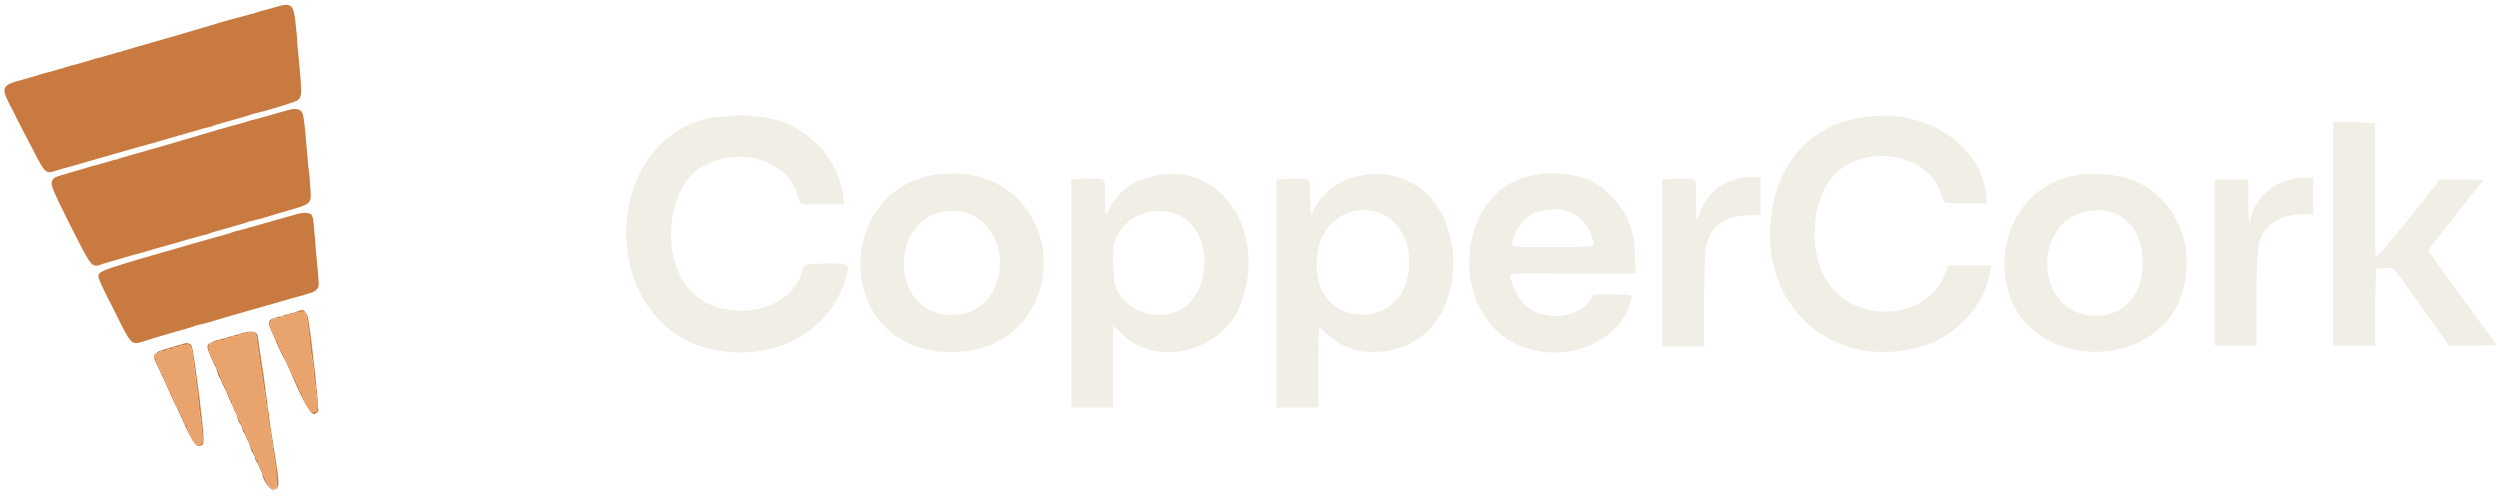
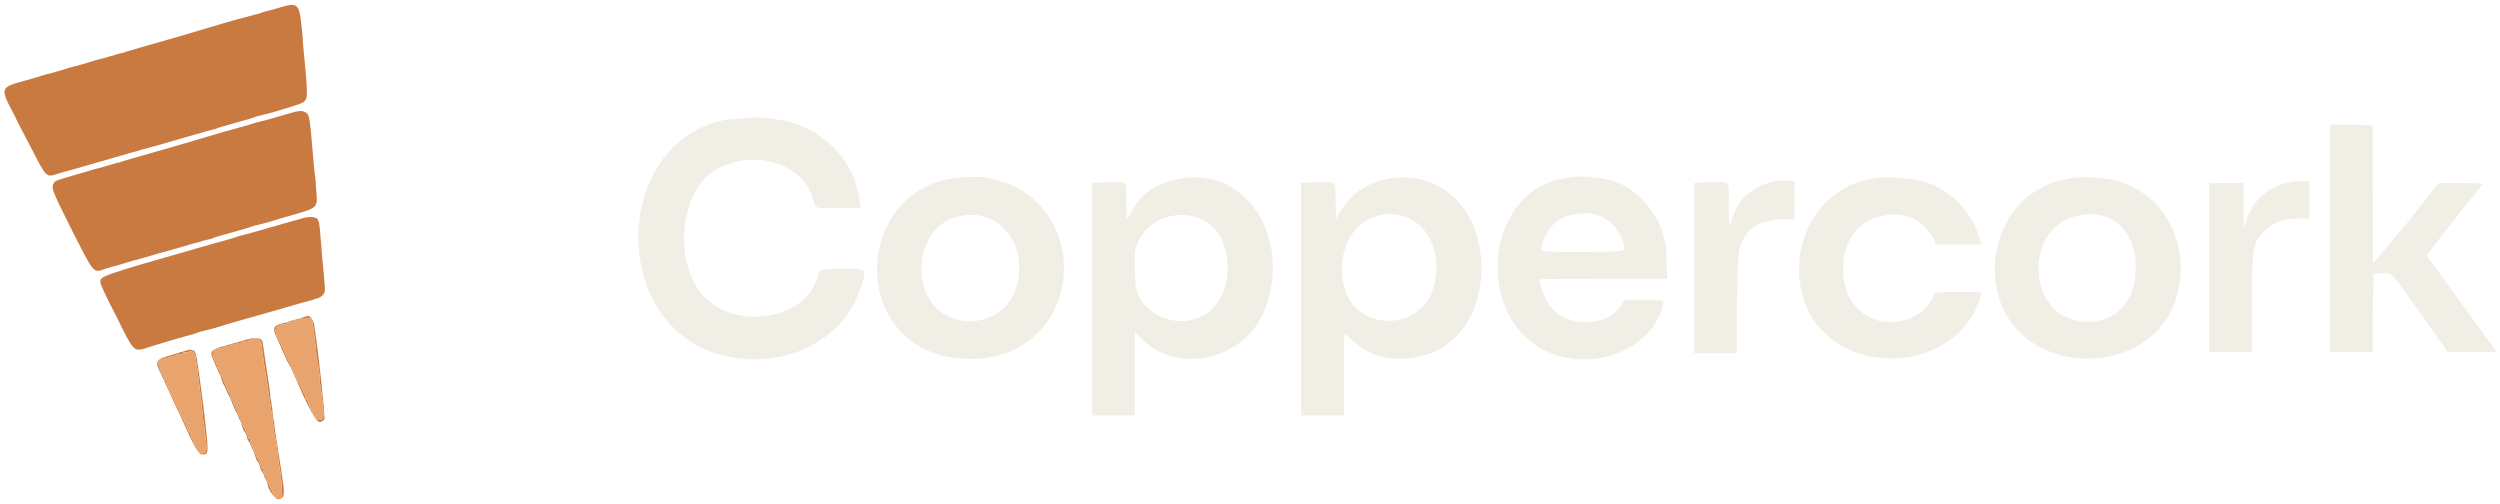
- <svg xmlns="http://www.w3.org/2000/svg" viewBox="0 0 2742 542" width="2742" height="542">
+ <svg xmlns="http://www.w3.org/2000/svg" viewBox="0 0 2690 542" width="2690" height="542">
  <path fill="#C97A40" fill-rule="evenodd" d="M 305 7 C 301 8, 295 10, 291 11 C 286 12, 280 14, 278 15 C 276 15, 270 17, 266 18 C 250 22, 244 24, 190 40 C 159 49, 133 56, 132 57 C 130 57, 127 58, 124 59 C 120 60, 114 62, 110 63 C 105 64, 99 66, 96 67 C 92 68, 86 70, 82 71 C 77 72, 71 74, 68 75 C 64 76, 58 78, 54 79 C 49 80, 43 82, 40 83 C 36 84, 30 86, 26 87 C 0 94, 0 95, 15 123 C 20 134, 30 152, 36 164 C 50 191, 50 191, 62 187 C 68 185, 77 183, 90 179 C 94 178, 100 176, 104 175 C 108 174, 114 172, 118 171 C 121 170, 128 168, 132 167 C 135 166, 142 164, 146 163 C 149 162, 156 160, 160 159 C 168 157, 178 154, 188 151 C 192 150, 198 148, 202 147 C 206 146, 212 144, 216 143 C 219 142, 226 140, 231 139 C 236 137, 243 135, 247 134 C 251 133, 257 131, 261 130 C 265 129, 272 127, 277 125 C 282 124, 289 122, 293 121 C 326 111, 327 111, 329 107 C 331 104, 331 96, 326 47 C 326 42, 325 32, 324 24 C 322 5, 319 3, 305 7 M 315 121 C 311 122, 305 124, 301 125 C 291 128, 280 131, 275 132 C 272 133, 266 135, 262 136 C 247 140, 240 142, 186 158 C 155 167, 129 174, 128 175 C 126 175, 123 176, 120 177 C 116 178, 110 180, 106 181 C 101 182, 95 184, 92 185 C 88 186, 82 188, 78 189 C 61 194, 60 194, 58 197 C 55 202, 55 203, 77 247 C 102 296, 100 294, 114 289 C 118 288, 124 286, 128 285 C 138 282, 148 279, 156 277 C 166 274, 176 271, 184 269 C 188 268, 194 266, 198 265 C 201 264, 208 262, 212 261 C 215 260, 222 258, 227 257 C 232 255, 239 253, 243 252 C 247 251, 253 249, 257 248 C 261 247, 268 245, 273 243 C 278 242, 285 240, 289 239 C 292 238, 299 236, 302 235 C 306 234, 312 232, 316 231 C 343 223, 342 224, 340 202 C 340 197, 339 188, 338 181 C 333 122, 333 124, 329 121 C 326 119, 322 119, 315 121 M 325 235 C 321 236, 315 238, 311 239 C 307 240, 300 242, 297 243 C 293 244, 286 246, 283 247 C 272 250, 262 253, 257 254 C 252 256, 245 258, 230 262 C 104 298, 108 297, 108 304 C 108 306, 115 321, 125 340 C 144 379, 144 378, 156 375 C 161 373, 172 370, 185 366 C 189 365, 195 363, 199 362 C 203 361, 210 359, 215 357 C 220 356, 227 354, 231 353 C 234 352, 241 350, 244 349 C 254 346, 272 341, 286 337 C 290 336, 296 334, 300 333 C 303 332, 310 330, 314 329 C 317 328, 324 326, 328 325 C 331 324, 336 323, 338 322 C 343 321, 347 319, 349 315 C 350 312, 350 313, 347 280 C 346 273, 346 263, 345 257 C 344 240, 343 237, 341 235 C 338 233, 331 233, 325 235 M 322 343 C 317 344, 311 346, 308 347 C 293 350, 292 352, 300 368 C 302 373, 305 380, 307 384 C 309 389, 313 395, 315 400 C 318 407, 321 413, 327 427 C 340 454, 343 458, 349 451 C 350 448, 343 381, 338 349 C 337 344, 333 339, 331 340 C 331 340, 327 341, 322 343 M 330 342 C 329 343, 327 343, 325 343 C 324 343, 322 343, 322 344 C 321 345, 320 345, 318 345 C 316 345, 315 345, 315 346 C 314 347, 313 347, 311 347 C 309 347, 308 347, 308 348 C 307 349, 306 349, 305 349 C 296 349, 294 355, 300 366 C 302 369, 303 372, 303 373 C 303 373, 303 374, 304 374 C 305 374, 305 375, 305 375 C 305 376, 306 379, 307 381 C 309 385, 316 400, 320 409 C 322 413, 325 418, 326 421 C 328 425, 329 428, 329 429 C 329 429, 329 430, 330 430 C 331 430, 331 431, 331 431 C 331 432, 332 435, 333 437 C 334 440, 336 443, 336 444 C 339 450, 341 452, 344 452 C 349 451, 349 449, 346 424 C 345 419, 344 411, 344 408 C 344 404, 343 396, 342 392 C 341 387, 340 379, 340 376 C 336 341, 336 344, 334 342 C 332 342, 331 342, 330 342 M 267 365 C 263 366, 257 368, 253 369 C 249 370, 243 372, 239 373 C 234 374, 231 376, 229 377 C 226 381, 227 381, 235 400 C 237 403, 238 406, 238 407 C 238 407, 239 410, 240 413 C 242 415, 243 419, 244 421 C 245 423, 247 427, 248 429 C 249 432, 251 436, 252 439 C 253 441, 256 446, 257 450 C 259 453, 260 456, 260 457 C 260 457, 261 460, 262 463 C 264 465, 266 469, 266 472 C 267 474, 270 478, 271 482 C 273 485, 274 488, 274 489 C 274 489, 275 492, 276 495 C 278 497, 280 501, 280 504 C 281 506, 284 510, 285 514 C 287 517, 288 521, 288 521 C 288 526, 296 537, 299 537 C 305 537, 306 534, 305 523 C 303 507, 302 503, 299 483 C 297 471, 295 458, 295 454 C 294 450, 293 444, 293 440 C 292 436, 292 431, 291 428 C 291 424, 289 411, 287 398 C 285 384, 283 372, 283 371 C 283 364, 278 362, 267 365 M 272 365 C 270 365, 268 366, 268 366 C 267 367, 265 367, 264 367 C 262 367, 261 367, 261 368 C 260 369, 259 369, 257 369 C 255 369, 254 369, 254 370 C 253 371, 252 371, 250 371 C 248 371, 247 371, 247 372 C 246 373, 245 373, 243 373 C 241 373, 240 373, 240 374 C 239 375, 238 375, 236 375 C 229 375, 227 380, 231 388 C 232 391, 234 393, 234 395 C 234 396, 236 399, 237 401 C 238 404, 240 408, 241 411 C 242 413, 244 417, 245 420 C 246 422, 248 425, 248 427 C 248 428, 250 430, 251 433 C 252 435, 253 438, 253 439 C 253 439, 253 440, 254 440 C 255 440, 255 441, 255 442 C 255 442, 255 444, 256 445 C 257 447, 261 456, 262 459 C 262 460, 264 462, 265 465 C 266 467, 267 470, 267 471 C 267 471, 267 472, 268 472 C 269 472, 269 473, 269 474 C 269 474, 269 476, 270 477 C 271 479, 275 488, 276 491 C 276 492, 278 494, 279 497 C 280 499, 281 502, 281 503 C 281 503, 281 504, 282 504 C 283 504, 283 505, 283 506 C 283 506, 283 508, 284 509 C 285 511, 289 520, 290 523 C 295 534, 296 536, 300 536 C 304 536, 304 536, 303 527 C 303 519, 303 515, 300 498 C 299 490, 298 481, 296 470 C 295 466, 294 460, 294 456 C 293 452, 293 446, 292 443 C 290 430, 289 423, 288 416 C 285 398, 283 383, 282 376 C 282 367, 279 363, 275 364 C 275 364, 273 364, 272 365 M 188 381 C 166 387, 166 388, 174 404 C 184 425, 191 442, 194 447 C 209 481, 213 488, 217 489 C 225 489, 225 490, 219 438 C 211 377, 211 379, 208 377 C 206 377, 205 376, 205 376 C 205 376, 197 378, 188 381 M 204 378 C 203 379, 201 379, 200 379 C 198 379, 197 379, 197 380 C 196 381, 195 381, 193 381 C 191 381, 190 381, 190 382 C 189 383, 188 383, 186 383 C 184 383, 183 383, 183 384 C 182 385, 181 385, 179 385 C 177 385, 176 385, 176 386 C 175 387, 174 387, 173 387 C 169 387, 170 393, 174 402 C 176 405, 177 408, 177 409 C 177 409, 177 410, 178 410 C 179 410, 179 411, 179 411 C 179 412, 180 415, 181 417 C 184 423, 191 438, 193 443 C 194 445, 197 450, 199 455 C 201 460, 203 464, 203 465 C 203 465, 203 466, 204 466 C 205 466, 205 467, 205 467 C 205 468, 206 471, 207 473 C 208 476, 210 479, 210 480 C 213 486, 215 488, 218 488 C 223 487, 223 485, 220 460 C 219 455, 218 447, 218 443 C 217 439, 217 432, 216 427 C 214 410, 213 403, 212 395 C 210 381, 210 380, 207 378 C 206 378, 205 378, 204 378" />
  <path fill="#E9A46E" d="M 330 342 C 329 343, 327 343, 325 343 C 324 343, 322 343, 322 344 C 321 345, 320 345, 318 345 C 316 345, 315 345, 315 346 C 314 347, 313 347, 311 347 C 309 347, 308 347, 308 348 C 307 349, 306 349, 305 349 C 296 349, 294 355, 300 366 C 302 369, 303 372, 303 373 C 303 373, 303 374, 304 374 C 305 374, 305 375, 305 375 C 305 376, 306 379, 307 381 C 309 385, 316 400, 320 409 C 322 413, 325 418, 326 421 C 328 425, 329 428, 329 429 C 329 429, 329 430, 330 430 C 331 430, 331 431, 331 431 C 331 432, 332 435, 333 437 C 334 440, 336 443, 336 444 C 339 450, 341 452, 344 452 C 349 451, 349 449, 346 424 C 345 419, 344 411, 344 408 C 344 404, 343 396, 342 392 C 341 387, 340 379, 340 376 C 336 341, 336 344, 334 342 C 332 342, 331 342, 330 342 M 272 365 C 270 365, 268 366, 268 366 C 267 367, 265 367, 264 367 C 262 367, 261 367, 261 368 C 260 369, 259 369, 257 369 C 255 369, 254 369, 254 370 C 253 371, 252 371, 250 371 C 248 371, 247 371, 247 372 C 246 373, 245 373, 243 373 C 241 373, 240 373, 240 374 C 239 375, 238 375, 236 375 C 229 375, 227 380, 231 388 C 232 391, 234 393, 234 395 C 234 396, 236 399, 237 401 C 238 404, 240 408, 241 411 C 242 413, 244 417, 245 420 C 246 422, 248 425, 248 427 C 248 428, 250 430, 251 433 C 252 435, 253 438, 253 439 C 253 439, 253 440, 254 440 C 255 440, 255 441, 255 442 C 255 442, 255 444, 256 445 C 257 447, 261 456, 262 459 C 262 460, 264 462, 265 465 C 266 467, 267 470, 267 471 C 267 471, 267 472, 268 472 C 269 472, 269 473, 269 474 C 269 474, 269 476, 270 477 C 271 479, 275 488, 276 491 C 276 492, 278 494, 279 497 C 280 499, 281 502, 281 503 C 281 503, 281 504, 282 504 C 283 504, 283 505, 283 506 C 283 506, 283 508, 284 509 C 285 511, 289 520, 290 523 C 295 534, 296 536, 300 536 C 304 536, 304 536, 303 527 C 303 519, 303 515, 300 498 C 299 490, 298 481, 296 470 C 295 466, 294 460, 294 456 C 293 452, 293 446, 292 443 C 290 430, 289 423, 288 416 C 285 398, 283 383, 282 376 C 282 367, 279 363, 275 364 C 275 364, 273 364, 272 365 M 204 378 C 203 379, 201 379, 200 379 C 198 379, 197 379, 197 380 C 196 381, 195 381, 193 381 C 191 381, 190 381, 190 382 C 189 383, 188 383, 186 383 C 184 383, 183 383, 183 384 C 182 385, 181 385, 179 385 C 177 385, 176 385, 176 386 C 175 387, 174 387, 173 387 C 169 387, 170 393, 174 402 C 176 405, 177 408, 177 409 C 177 409, 177 410, 178 410 C 179 410, 179 411, 179 411 C 179 412, 180 415, 181 417 C 184 423, 191 438, 193 443 C 194 445, 197 450, 199 455 C 201 460, 203 464, 203 465 C 203 465, 203 466, 204 466 C 205 466, 205 467, 205 467 C 205 468, 206 471, 207 473 C 208 476, 210 479, 210 480 C 213 486, 215 488, 218 488 C 223 487, 223 485, 220 460 C 219 455, 218 447, 218 443 C 217 439, 217 432, 216 427 C 214 410, 213 403, 212 395 C 210 381, 210 380, 207 378 C 206 378, 205 378, 204 378" />
-   <path fill="#F1EEE6" fill-rule="evenodd" d="M 795 128 C 788 128, 782 129, 780 129 C 658 154, 655 350, 776 382 C 842 399, 907 368, 926 310 C 933 288, 934 289, 904 289 C 880 290, 882 289, 879 300 C 865 346, 786 356, 754 315 C 723 275, 734 200, 773 181 C 815 160, 865 177, 875 215 C 878 225, 876 224, 902 224 L 926 224 925 218 C 925 212, 924 209, 921 198 C 911 166, 883 140, 849 131 C 841 129, 834 128, 823 127 C 810 126, 809 126, 795 128 M 2049 128 C 1988 134, 1947 178, 1942 244 C 1934 341, 2014 407, 2107 380 C 2147 369, 2180 331, 2183 295 L 2184 291 2160 291 L 2137 291 2134 298 C 2117 352, 2031 358, 2002 305 C 1984 274, 1987 224, 2008 196 C 2040 156, 2115 166, 2129 213 C 2133 224, 2130 223, 2156 223 L 2180 223 2179 218 C 2175 161, 2116 120, 2049 128 M 2559 256 L 2559 379 2582 379 L 2605 379 2605 337 L 2606 295 2615 294 C 2627 294, 2622 289, 2657 338 L 2686 379 2712 379 C 2726 379, 2738 379, 2738 378 C 2738 378, 2734 373, 2730 367 C 2713 344, 2664 276, 2663 275 C 2663 275, 2675 259, 2690 240 C 2720 202, 2723 199, 2723 198 C 2723 197, 2712 197, 2699 197 L 2676 197 2642 240 C 2623 263, 2607 282, 2606 282 C 2605 282, 2605 270, 2605 208 L 2605 135 2582 134 L 2559 134 2559 256 M 1024 192 C 926 208, 914 350, 1008 381 C 1029 388, 1058 388, 1079 381 C 1163 354, 1168 233, 1086 198 C 1078 195, 1074 194, 1061 191 C 1054 190, 1033 190, 1024 192 M 1271 192 C 1246 196, 1227 208, 1217 229 C 1212 238, 1212 238, 1212 216 C 1212 193, 1214 196, 1191 196 L 1175 197 1175 322 L 1175 447 1198 447 L 1221 447 1221 402 L 1221 357 1229 365 C 1269 405, 1343 386, 1362 330 C 1389 254, 1340 180, 1271 192 M 1496 192 C 1471 196, 1452 209, 1441 230 L 1438 236 1437 217 C 1437 193, 1439 196, 1416 196 L 1400 197 1400 322 L 1400 447 1423 447 L 1446 447 1446 403 C 1446 379, 1446 359, 1447 359 C 1447 359, 1450 362, 1454 365 C 1460 371, 1472 379, 1474 379 C 1474 379, 1476 380, 1478 381 C 1498 390, 1533 387, 1555 372 C 1611 334, 1606 227, 1545 199 C 1529 191, 1512 189, 1496 192 M 1688 191 C 1685 192, 1681 192, 1678 193 C 1599 210, 1587 337, 1660 376 C 1708 401, 1773 380, 1788 333 C 1791 322, 1793 323, 1769 323 L 1748 323 1744 329 C 1731 350, 1692 353, 1672 334 C 1665 328, 1655 306, 1657 301 C 1658 300, 1668 300, 1726 300 L 1794 300 1793 283 C 1793 267, 1793 264, 1789 251 C 1781 224, 1756 199, 1733 194 C 1717 190, 1697 189, 1688 191 M 2279 192 C 2263 195, 2257 197, 2247 203 C 2205 225, 2187 282, 2206 329 C 2238 406, 2361 404, 2391 328 C 2412 273, 2387 214, 2335 196 C 2320 191, 2292 189, 2279 192 M 1909 195 C 1885 201, 1869 215, 1863 238 C 1861 245, 1860 241, 1860 219 C 1860 193, 1863 196, 1839 196 L 1823 197 1823 288 L 1823 380 1846 380 L 1869 380 1869 327 C 1870 271, 1870 269, 1875 259 C 1882 244, 1895 237, 1917 236 L 1931 236 1931 215 L 1931 195 1923 194 C 1918 194, 1912 195, 1909 195 M 2516 196 C 2491 201, 2473 218, 2468 242 C 2467 250, 2466 242, 2466 220 L 2466 197 2448 197 L 2429 197 2429 288 L 2429 379 2452 379 L 2475 379 2475 331 C 2475 269, 2476 261, 2487 250 C 2496 240, 2506 236, 2525 235 L 2537 235 2537 215 L 2537 195 2527 195 C 2522 195, 2517 195, 2516 196 M 1692 231 C 1676 234, 1666 244, 1660 261 C 1657 272, 1653 271, 1703 271 C 1752 271, 1749 271, 1747 263 C 1740 237, 1719 225, 1692 231 M 2288 232 C 2232 243, 2231 333, 2286 345 C 2323 352, 2350 329, 2350 289 C 2351 249, 2324 224, 2288 232 M 1031 233 C 982 244, 977 324, 1024 342 C 1049 352, 1079 341, 1090 318 C 1112 271, 1078 221, 1031 233 M 1258 233 C 1241 237, 1228 249, 1222 267 C 1220 274, 1221 306, 1223 313 C 1232 340, 1266 353, 1292 341 C 1330 324, 1331 253, 1293 236 C 1283 231, 1269 230, 1258 233 M 1483 232 C 1454 240, 1438 271, 1446 307 C 1457 358, 1531 358, 1543 307 C 1555 260, 1524 222, 1483 232" />
+   <path fill="#F1EEE6" fill-rule="evenodd" d="M 795 128 C 788 128, 782 129, 780 129 C 658 154, 655 350, 776 382 C 842 399, 907 368, 926 310 C 933 288, 934 289, 904 289 C 880 290, 882 289, 879 300 C 865 346, 786 356, 754 315 C 723 275, 734 200, 773 181 C 815 160, 865 177, 875 215 C 878 225, 876 224, 902 224 L 926 224 925 218 C 925 212, 924 209, 921 198 C 911 166, 883 140, 849 131 C 841 129, 834 128, 823 127 C 810 126, 809 126, 795 128 M 2507 256 L 2507 379 2530 379 L 2553 379 2553 337 L 2554 295 2563 294 C 2575 294, 2570 289, 2605 338 L 2634 379 2660 379 C 2674 379, 2686 379, 2686 378 C 2686 378, 2682 373, 2678 367 C 2661 344, 2612 276, 2611 275 C 2611 275, 2623 259, 2638 240 C 2668 202, 2671 199, 2671 198 C 2671 197, 2660 197, 2647 197 L 2624 197 2590 240 C 2571 263, 2555 282, 2554 282 C 2553 282, 2553 270, 2553 208 L 2553 135 2530 134 L 2507 134 2507 256 M 1024 192 C 926 208, 914 350, 1008 381 C 1029 388, 1058 388, 1079 381 C 1163 354, 1168 233, 1086 198 C 1078 195, 1074 194, 1061 191 C 1054 190, 1033 190, 1024 192 M 1271 192 C 1246 196, 1227 208, 1217 229 C 1212 238, 1212 238, 1212 216 C 1212 193, 1214 196, 1191 196 L 1175 197 1175 322 L 1175 447 1198 447 L 1221 447 1221 402 L 1221 357 1229 365 C 1269 405, 1343 386, 1362 330 C 1389 254, 1340 180, 1271 192 M 1496 192 C 1471 196, 1452 209, 1441 230 L 1438 236 1437 217 C 1437 193, 1439 196, 1416 196 L 1400 197 1400 322 L 1400 447 1423 447 L 1446 447 1446 403 C 1446 379, 1446 359, 1447 359 C 1447 359, 1450 362, 1454 365 C 1460 371, 1472 379, 1474 379 C 1474 379, 1476 380, 1478 381 C 1498 390, 1533 387, 1555 372 C 1611 334, 1606 227, 1545 199 C 1529 191, 1512 189, 1496 192 M 1688 191 C 1685 192, 1681 192, 1678 193 C 1599 210, 1587 337, 1660 376 C 1708 401, 1773 380, 1788 333 C 1791 322, 1793 323, 1769 323 L 1748 323 1744 329 C 1731 350, 1692 353, 1672 334 C 1665 328, 1655 306, 1657 301 C 1658 300, 1668 300, 1726 300 L 1794 300 1793 283 C 1793 267, 1793 264, 1789 251 C 1781 224, 1756 199, 1733 194 C 1717 190, 1697 189, 1688 191 M 2227 192 C 2211 195, 2205 197, 2195 203 C 2153 225, 2135 282, 2154 329 C 2186 406, 2309 404, 2339 328 C 2360 273, 2335 214, 2283 196 C 2268 191, 2240 189, 2227 192 M 1909 195 C 1885 201, 1869 215, 1863 238 C 1861 245, 1860 241, 1860 219 C 1860 193, 1863 196, 1839 196 L 1823 197 1823 288 L 1823 380 1846 380 L 1869 380 1869 327 C 1870 271, 1870 269, 1875 259 C 1882 244, 1895 237, 1917 236 L 1931 236 1931 215 L 1931 195 1923 194 C 1918 194, 1912 195, 1909 195 M 2464 196 C 2439 201, 2421 218, 2416 242 C 2415 250, 2414 242, 2414 220 L 2414 197 2396 197 L 2377 197 2377 288 L 2377 379 2400 379 L 2423 379 2423 331 C 2423 269, 2424 261, 2435 250 C 2444 240, 2454 236, 2473 235 L 2485 235 2485 215 L 2485 195 2475 195 C 2470 195, 2465 195, 2464 196 M 1692 231 C 1676 234, 1666 244, 1660 261 C 1657 272, 1653 271, 1703 271 C 1752 271, 1749 271, 1747 263 C 1740 237, 1719 225, 1692 231 M 2236 232 C 2180 243, 2179 333, 2234 345 C 2271 352, 2298 329, 2298 289 C 2299 249, 2272 224, 2236 232 M 1031 233 C 982 244, 977 324, 1024 342 C 1049 352, 1079 341, 1090 318 C 1112 271, 1078 221, 1031 233 M 1258 233 C 1241 237, 1228 249, 1222 267 C 1220 274, 1221 306, 1223 313 C 1232 340, 1266 353, 1292 341 C 1330 324, 1331 253, 1293 236 C 1283 231, 1269 230, 1258 233 M 1483 232 C 1454 240, 1438 271, 1446 307 C 1457 358, 1531 358, 1543 307 C 1555 260, 1524 222, 1483 232 M 2026 191 C 2014 191, 1998 196, 1989 200 C 1972 210, 1962 218, 1953 232 C 1931 264, 1930 310, 1950 342 C 1990 406, 2098 398, 2127 330 C 2129 326, 2132 316, 2132 314 C 2132 314, 2083 314, 2082 315 C 2074 337, 2052 349, 2026 346 C 2000 342, 1983 319, 1983 289 C 1983 255, 2004 232, 2036 231 C 2056 230, 2074 241, 2082 260 L 2083 263 2108 263 C 2131 263, 2132 263, 2132 262 C 2132 262, 2132 261, 2131 260 C 2123 227, 2096 201, 2065 194 C 2053 192, 2037 190, 2026 191" />
</svg>
